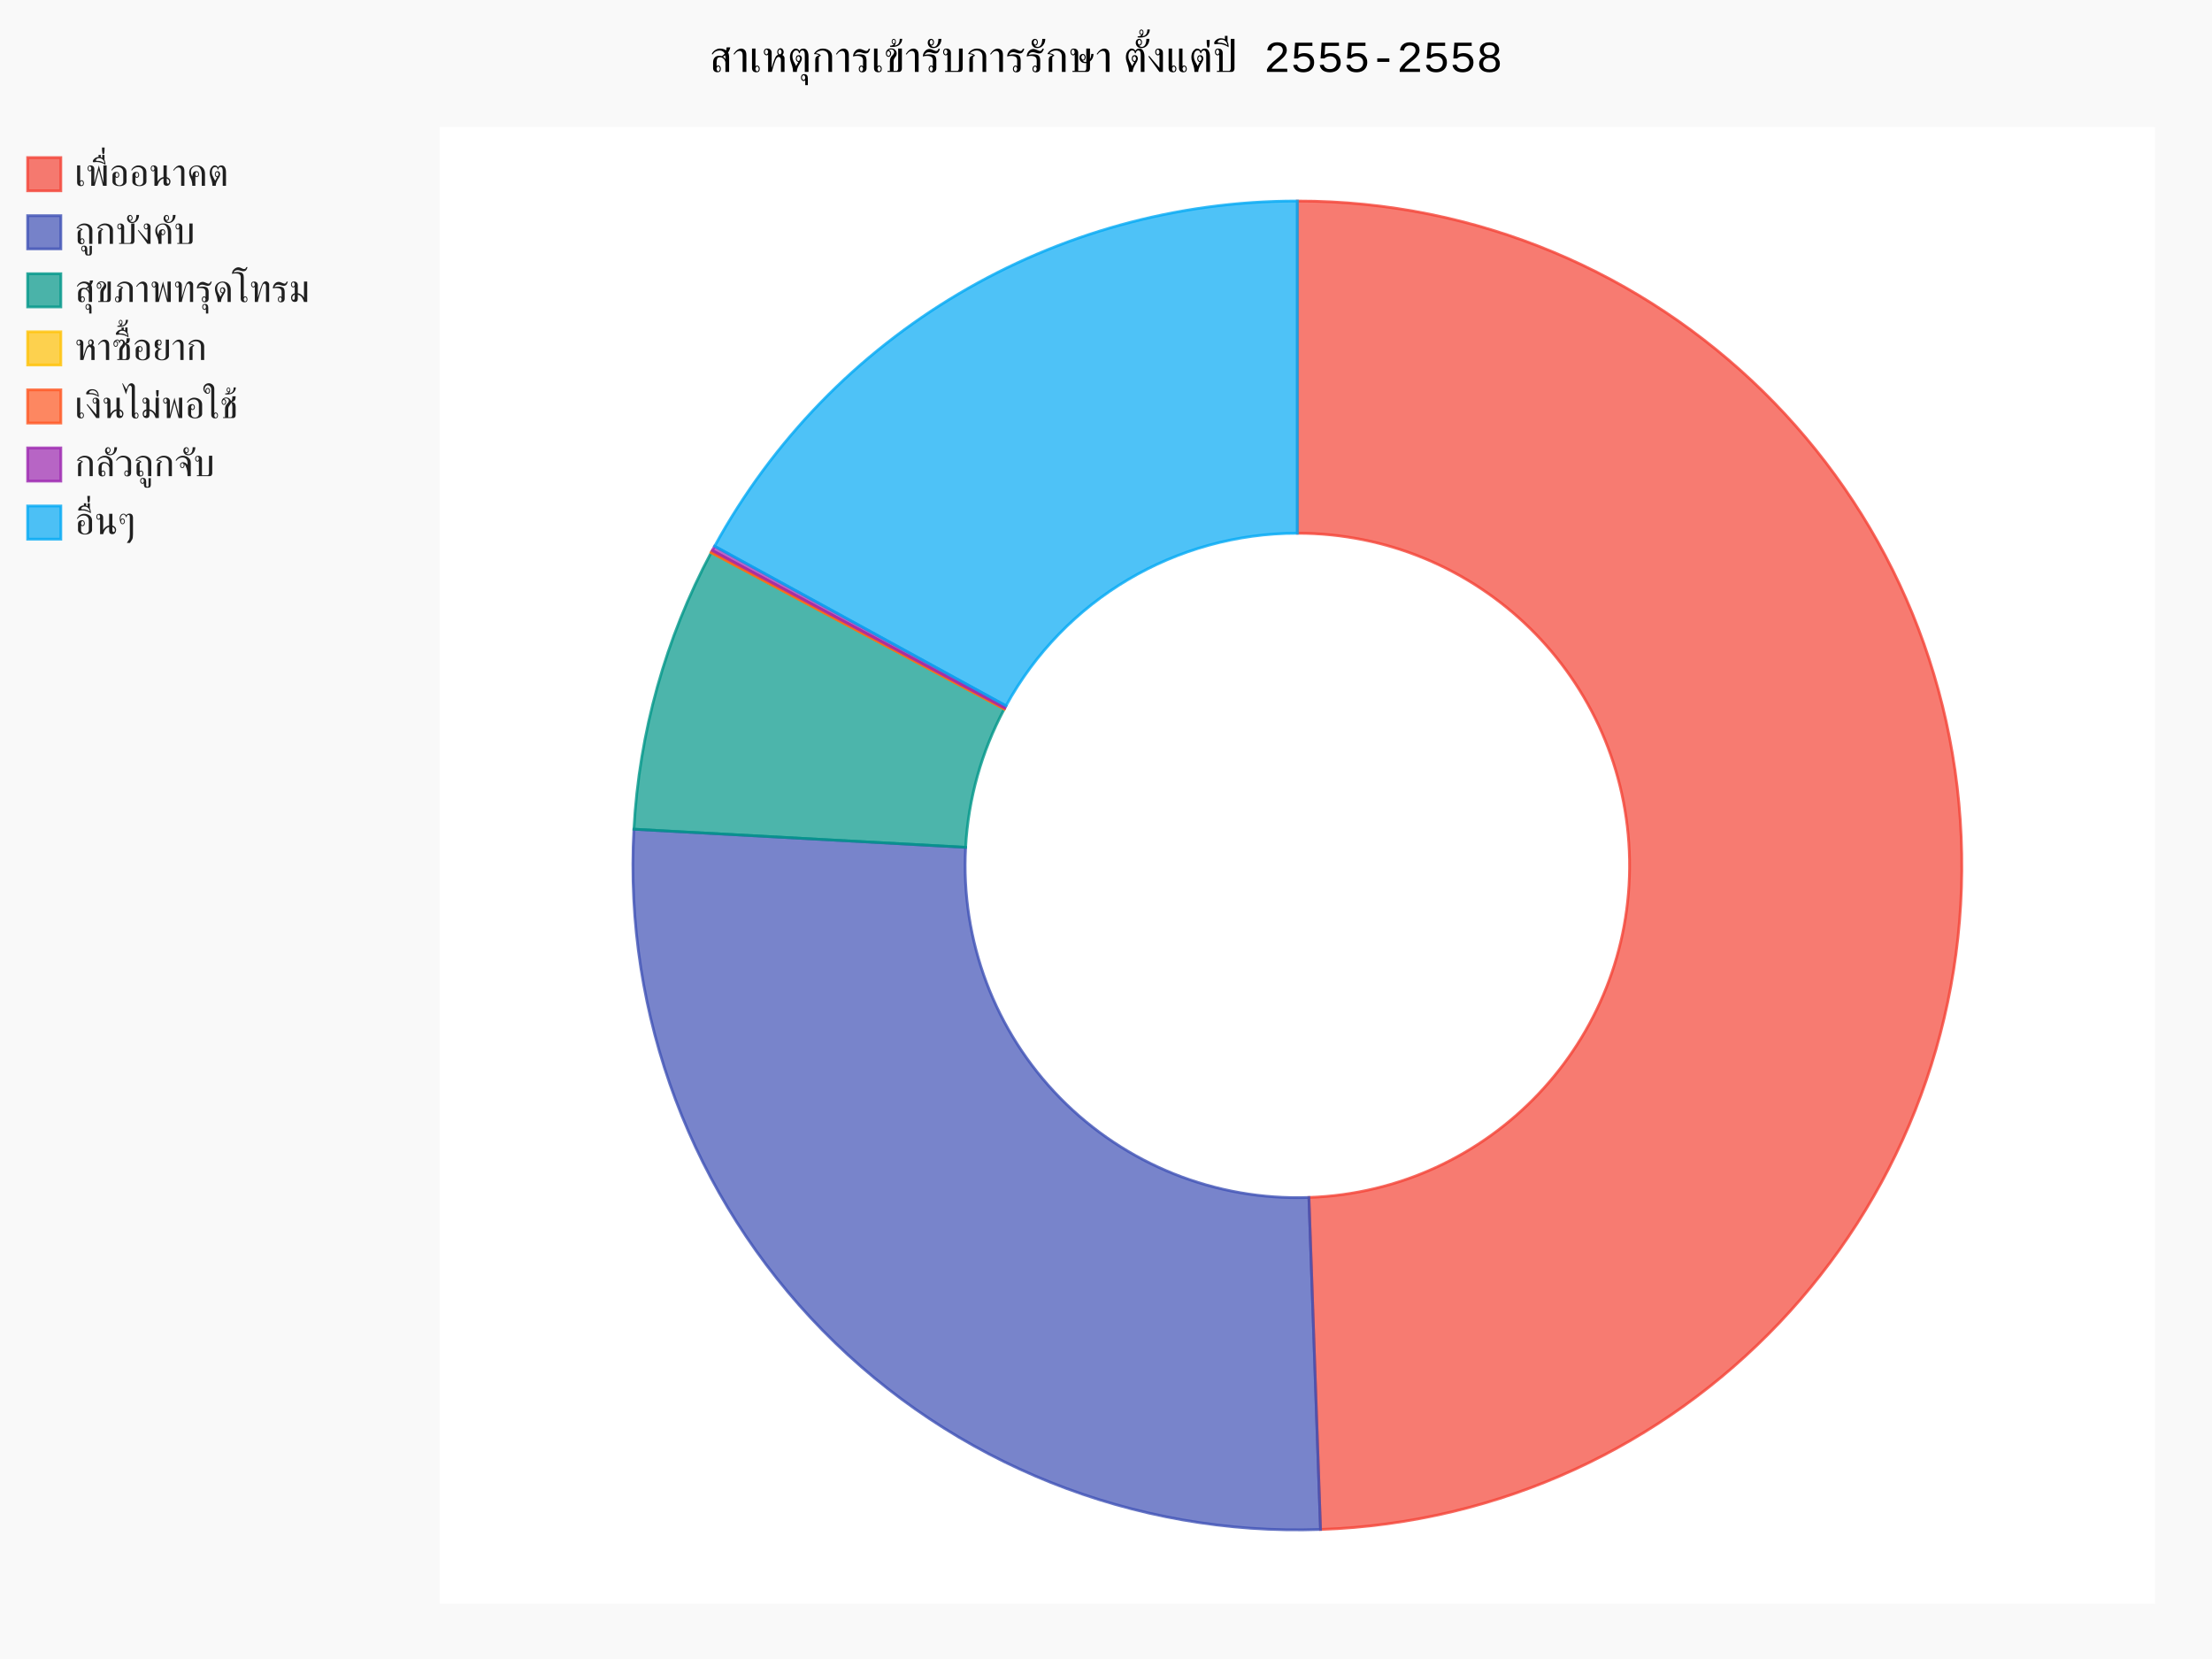
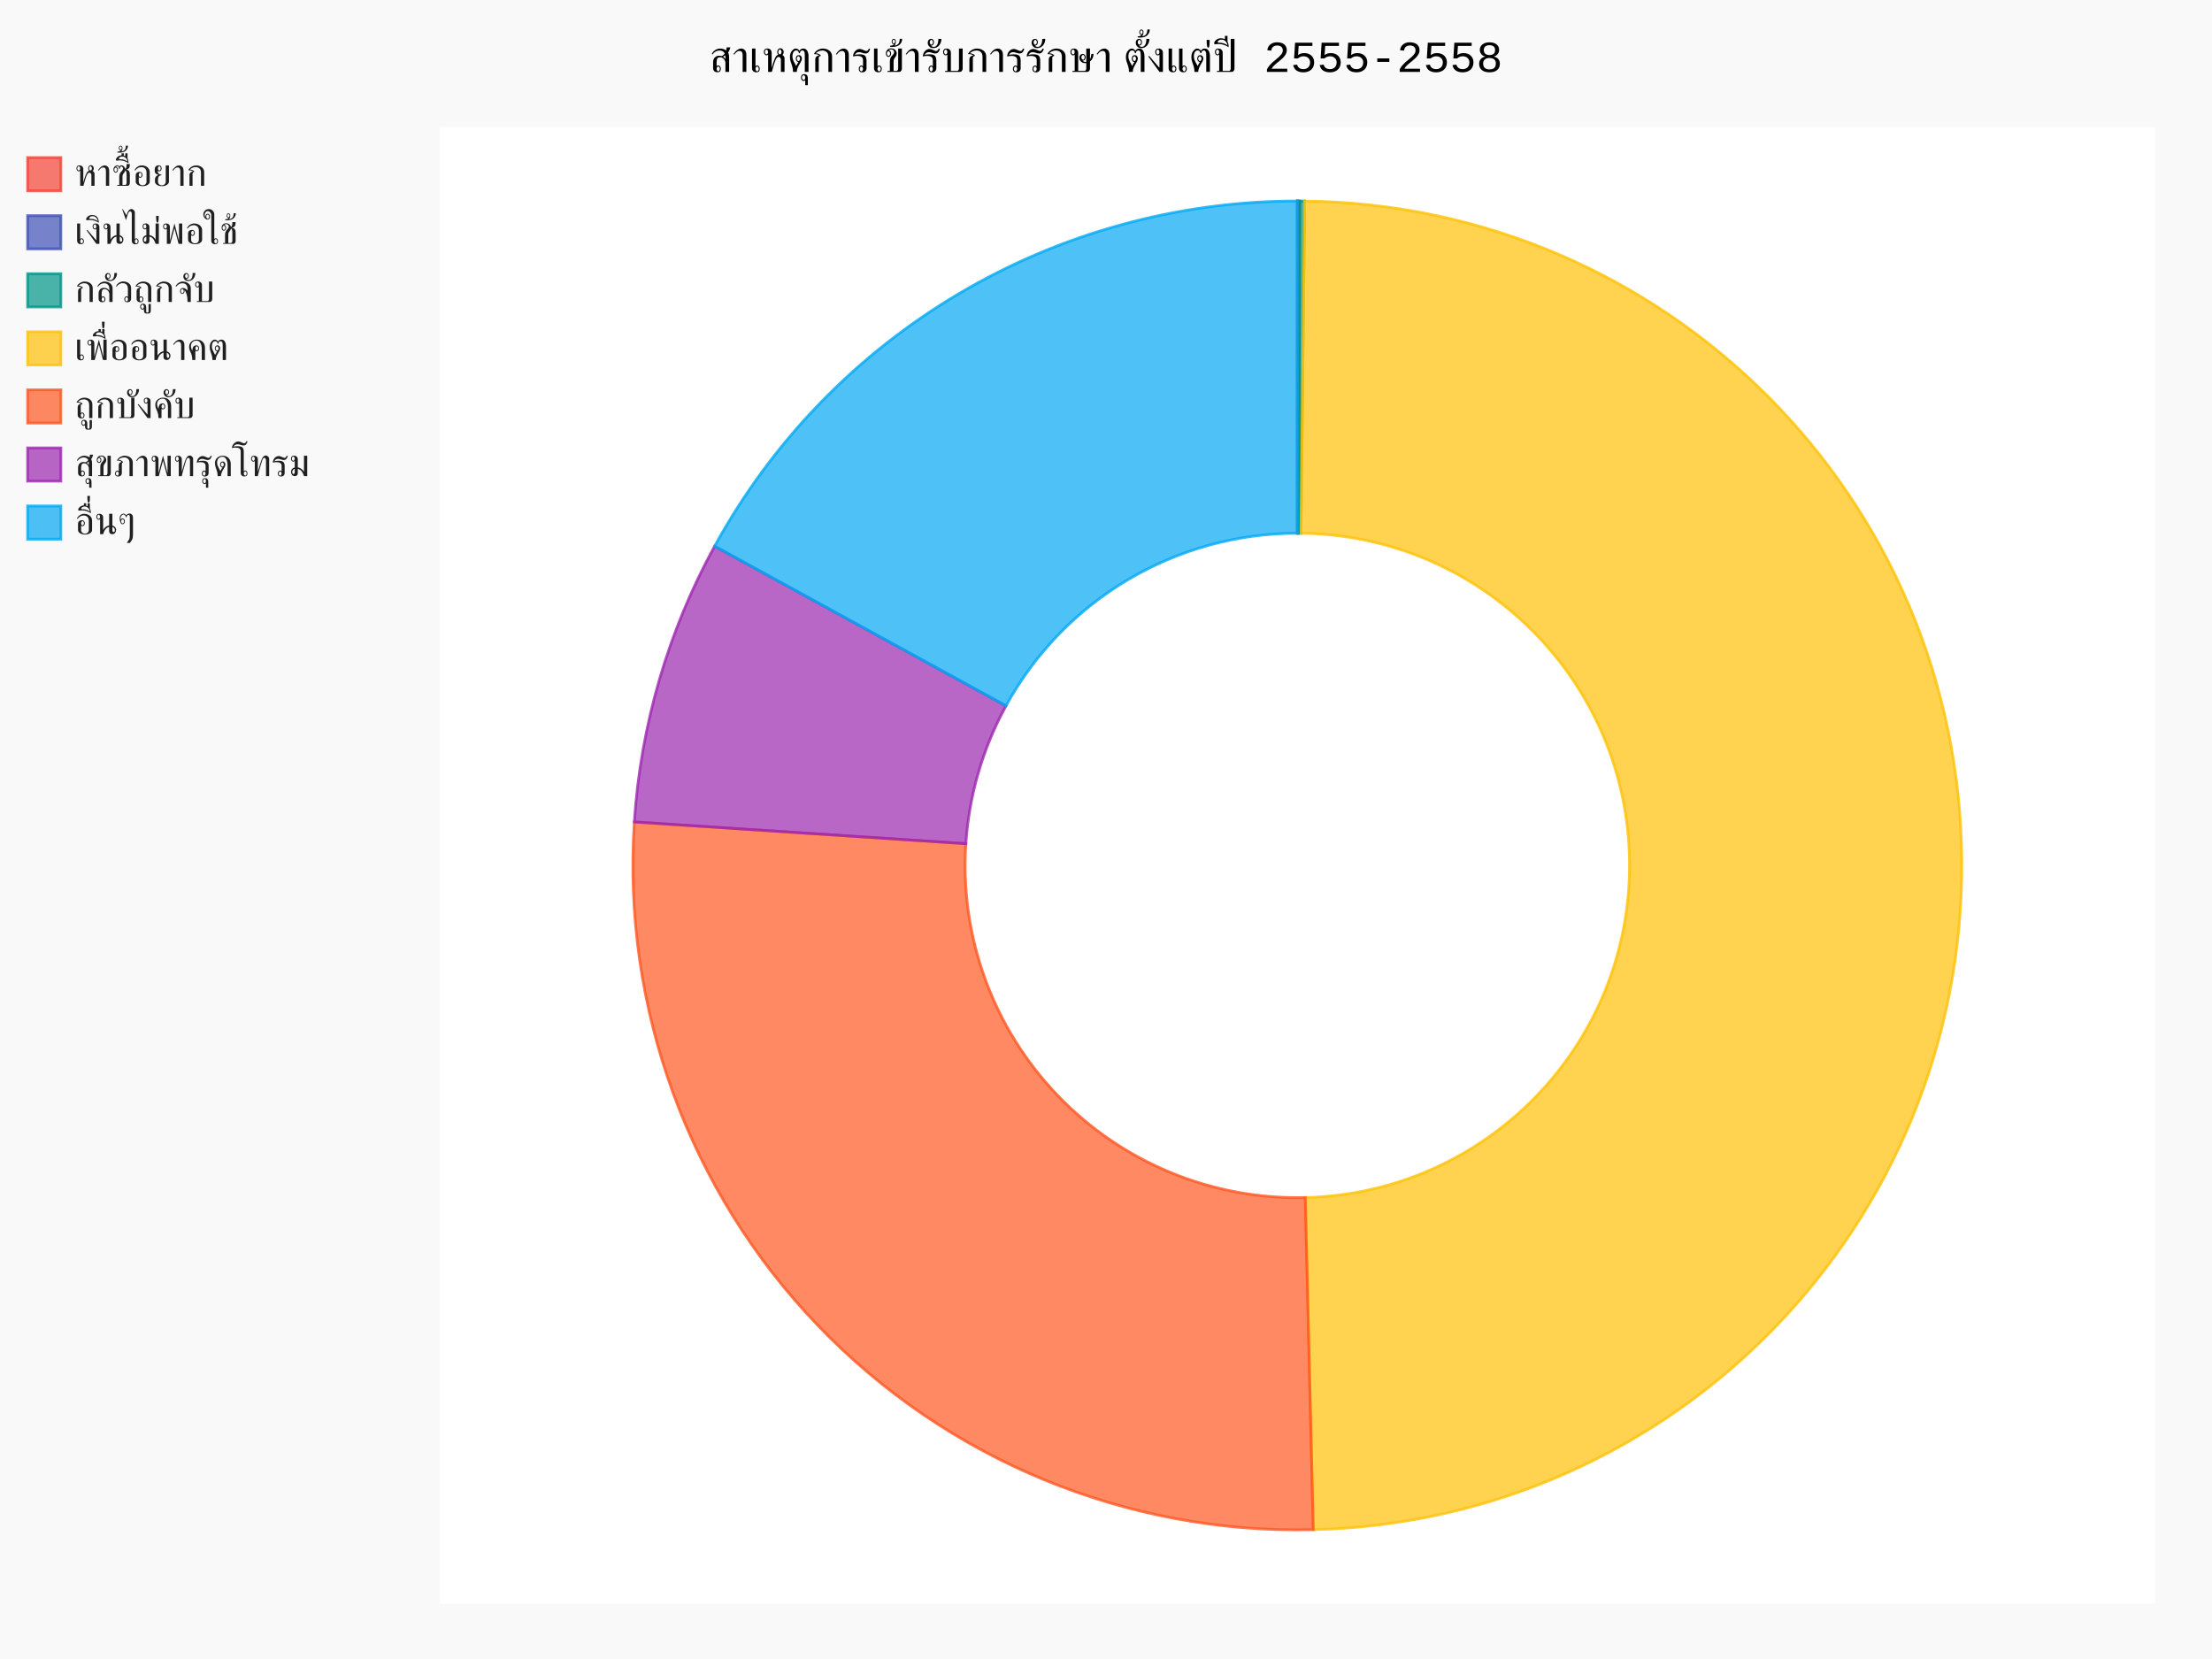
- <svg xmlns="http://www.w3.org/2000/svg" class="pygal-chart" id="chart-634a0fa8-06a4-46d4-96a6-9e0bdca5a350" viewBox="0 0 800 600">
+ <svg xmlns="http://www.w3.org/2000/svg" class="pygal-chart" id="chart-220d31ac-2ce5-42a6-a467-05f1cc57b188" viewBox="0 0 800 600">
  <defs>
-     <style type="text/css">#chart-634a0fa8-06a4-46d4-96a6-9e0bdca5a350{-webkit-user-select:none;-webkit-font-smoothing:antialiased;font-family:Consolas,"Liberation Mono",Menlo,Courier,monospace}#chart-634a0fa8-06a4-46d4-96a6-9e0bdca5a350 .title{font-family:Consolas,"Liberation Mono",Menlo,Courier,monospace;font-size:16px}#chart-634a0fa8-06a4-46d4-96a6-9e0bdca5a350 .legends .legend text{font-family:Consolas,"Liberation Mono",Menlo,Courier,monospace;font-size:14px}#chart-634a0fa8-06a4-46d4-96a6-9e0bdca5a350 .axis text{font-family:Consolas,"Liberation Mono",Menlo,Courier,monospace;font-size:10px}#chart-634a0fa8-06a4-46d4-96a6-9e0bdca5a350 .axis text.major{font-family:Consolas,"Liberation Mono",Menlo,Courier,monospace;font-size:10px}#chart-634a0fa8-06a4-46d4-96a6-9e0bdca5a350 .text-overlay text.value{font-family:Consolas,"Liberation Mono",Menlo,Courier,monospace;font-size:16px}#chart-634a0fa8-06a4-46d4-96a6-9e0bdca5a350 .text-overlay text.label{font-family:Consolas,"Liberation Mono",Menlo,Courier,monospace;font-size:10px}#chart-634a0fa8-06a4-46d4-96a6-9e0bdca5a350 .tooltip{font-family:Consolas,"Liberation Mono",Menlo,Courier,monospace;font-size:14px}#chart-634a0fa8-06a4-46d4-96a6-9e0bdca5a350 text.no_data{font-family:Consolas,"Liberation Mono",Menlo,Courier,monospace;font-size:64px}
- #chart-634a0fa8-06a4-46d4-96a6-9e0bdca5a350{background-color:rgba(249,249,249,1)}#chart-634a0fa8-06a4-46d4-96a6-9e0bdca5a350 path,#chart-634a0fa8-06a4-46d4-96a6-9e0bdca5a350 line,#chart-634a0fa8-06a4-46d4-96a6-9e0bdca5a350 rect,#chart-634a0fa8-06a4-46d4-96a6-9e0bdca5a350 circle{-webkit-transition:150ms;-moz-transition:150ms;transition:150ms}#chart-634a0fa8-06a4-46d4-96a6-9e0bdca5a350 .graph &gt; .background{fill:rgba(249,249,249,1)}#chart-634a0fa8-06a4-46d4-96a6-9e0bdca5a350 .plot &gt; .background{fill:rgba(255,255,255,1)}#chart-634a0fa8-06a4-46d4-96a6-9e0bdca5a350 .graph{fill:rgba(0,0,0,.87)}#chart-634a0fa8-06a4-46d4-96a6-9e0bdca5a350 text.no_data{fill:rgba(0,0,0,1)}#chart-634a0fa8-06a4-46d4-96a6-9e0bdca5a350 .title{fill:rgba(0,0,0,1)}#chart-634a0fa8-06a4-46d4-96a6-9e0bdca5a350 .legends .legend text{fill:rgba(0,0,0,.87)}#chart-634a0fa8-06a4-46d4-96a6-9e0bdca5a350 .legends .legend:hover text{fill:rgba(0,0,0,1)}#chart-634a0fa8-06a4-46d4-96a6-9e0bdca5a350 .axis .line{stroke:rgba(0,0,0,1)}#chart-634a0fa8-06a4-46d4-96a6-9e0bdca5a350 .axis .guide.line{stroke:rgba(0,0,0,.54)}#chart-634a0fa8-06a4-46d4-96a6-9e0bdca5a350 .axis .major.line{stroke:rgba(0,0,0,.87)}#chart-634a0fa8-06a4-46d4-96a6-9e0bdca5a350 .axis text.major{fill:rgba(0,0,0,1)}#chart-634a0fa8-06a4-46d4-96a6-9e0bdca5a350 .axis.y .guides:hover .guide.line,#chart-634a0fa8-06a4-46d4-96a6-9e0bdca5a350 .line-graph .axis.x .guides:hover .guide.line,#chart-634a0fa8-06a4-46d4-96a6-9e0bdca5a350 .stackedline-graph .axis.x .guides:hover .guide.line,#chart-634a0fa8-06a4-46d4-96a6-9e0bdca5a350 .xy-graph .axis.x .guides:hover .guide.line{stroke:rgba(0,0,0,1)}#chart-634a0fa8-06a4-46d4-96a6-9e0bdca5a350 .axis .guides:hover text{fill:rgba(0,0,0,1)}#chart-634a0fa8-06a4-46d4-96a6-9e0bdca5a350 .reactive{fill-opacity:.7;stroke-opacity:.8}#chart-634a0fa8-06a4-46d4-96a6-9e0bdca5a350 .ci{stroke:rgba(0,0,0,.87)}#chart-634a0fa8-06a4-46d4-96a6-9e0bdca5a350 .reactive.active,#chart-634a0fa8-06a4-46d4-96a6-9e0bdca5a350 .active .reactive{fill-opacity:.8;stroke-opacity:.9;stroke-width:4}#chart-634a0fa8-06a4-46d4-96a6-9e0bdca5a350 .ci .reactive.active{stroke-width:1.5}#chart-634a0fa8-06a4-46d4-96a6-9e0bdca5a350 .series text{fill:rgba(0,0,0,1)}#chart-634a0fa8-06a4-46d4-96a6-9e0bdca5a350 .tooltip rect{fill:rgba(255,255,255,1);stroke:rgba(0,0,0,1);-webkit-transition:opacity 150ms;-moz-transition:opacity 150ms;transition:opacity 150ms}#chart-634a0fa8-06a4-46d4-96a6-9e0bdca5a350 .tooltip .label{fill:rgba(0,0,0,.87)}#chart-634a0fa8-06a4-46d4-96a6-9e0bdca5a350 .tooltip .label{fill:rgba(0,0,0,.87)}#chart-634a0fa8-06a4-46d4-96a6-9e0bdca5a350 .tooltip .legend{font-size:.8em;fill:rgba(0,0,0,.54)}#chart-634a0fa8-06a4-46d4-96a6-9e0bdca5a350 .tooltip .x_label{font-size:.6em;fill:rgba(0,0,0,1)}#chart-634a0fa8-06a4-46d4-96a6-9e0bdca5a350 .tooltip .xlink{font-size:.5em;text-decoration:underline}#chart-634a0fa8-06a4-46d4-96a6-9e0bdca5a350 .tooltip .value{font-size:1.5em}#chart-634a0fa8-06a4-46d4-96a6-9e0bdca5a350 .bound{font-size:.5em}#chart-634a0fa8-06a4-46d4-96a6-9e0bdca5a350 .max-value{font-size:.75em;fill:rgba(0,0,0,.54)}#chart-634a0fa8-06a4-46d4-96a6-9e0bdca5a350 .map-element{fill:rgba(255,255,255,1);stroke:rgba(0,0,0,.54) !important}#chart-634a0fa8-06a4-46d4-96a6-9e0bdca5a350 .map-element .reactive{fill-opacity:inherit;stroke-opacity:inherit}#chart-634a0fa8-06a4-46d4-96a6-9e0bdca5a350 .color-0,#chart-634a0fa8-06a4-46d4-96a6-9e0bdca5a350 .color-0 a:visited{stroke:#F44336;fill:#F44336}#chart-634a0fa8-06a4-46d4-96a6-9e0bdca5a350 .color-1,#chart-634a0fa8-06a4-46d4-96a6-9e0bdca5a350 .color-1 a:visited{stroke:#3F51B5;fill:#3F51B5}#chart-634a0fa8-06a4-46d4-96a6-9e0bdca5a350 .color-2,#chart-634a0fa8-06a4-46d4-96a6-9e0bdca5a350 .color-2 a:visited{stroke:#009688;fill:#009688}#chart-634a0fa8-06a4-46d4-96a6-9e0bdca5a350 .color-3,#chart-634a0fa8-06a4-46d4-96a6-9e0bdca5a350 .color-3 a:visited{stroke:#FFC107;fill:#FFC107}#chart-634a0fa8-06a4-46d4-96a6-9e0bdca5a350 .color-4,#chart-634a0fa8-06a4-46d4-96a6-9e0bdca5a350 .color-4 a:visited{stroke:#FF5722;fill:#FF5722}#chart-634a0fa8-06a4-46d4-96a6-9e0bdca5a350 .color-5,#chart-634a0fa8-06a4-46d4-96a6-9e0bdca5a350 .color-5 a:visited{stroke:#9C27B0;fill:#9C27B0}#chart-634a0fa8-06a4-46d4-96a6-9e0bdca5a350 .color-6,#chart-634a0fa8-06a4-46d4-96a6-9e0bdca5a350 .color-6 a:visited{stroke:#03A9F4;fill:#03A9F4}#chart-634a0fa8-06a4-46d4-96a6-9e0bdca5a350 .text-overlay .color-0 text{fill:black}#chart-634a0fa8-06a4-46d4-96a6-9e0bdca5a350 .text-overlay .color-1 text{fill:black}#chart-634a0fa8-06a4-46d4-96a6-9e0bdca5a350 .text-overlay .color-2 text{fill:black}#chart-634a0fa8-06a4-46d4-96a6-9e0bdca5a350 .text-overlay .color-3 text{fill:black}#chart-634a0fa8-06a4-46d4-96a6-9e0bdca5a350 .text-overlay .color-4 text{fill:black}#chart-634a0fa8-06a4-46d4-96a6-9e0bdca5a350 .text-overlay .color-5 text{fill:black}#chart-634a0fa8-06a4-46d4-96a6-9e0bdca5a350 .text-overlay .color-6 text{fill:black}
- #chart-634a0fa8-06a4-46d4-96a6-9e0bdca5a350 text.no_data{text-anchor:middle}#chart-634a0fa8-06a4-46d4-96a6-9e0bdca5a350 .guide.line{fill:none}#chart-634a0fa8-06a4-46d4-96a6-9e0bdca5a350 .centered{text-anchor:middle}#chart-634a0fa8-06a4-46d4-96a6-9e0bdca5a350 .title{text-anchor:middle}#chart-634a0fa8-06a4-46d4-96a6-9e0bdca5a350 .legends .legend text{fill-opacity:1}#chart-634a0fa8-06a4-46d4-96a6-9e0bdca5a350 .axis.x text{text-anchor:middle}#chart-634a0fa8-06a4-46d4-96a6-9e0bdca5a350 .axis.x:not(.web) text[transform]{text-anchor:start}#chart-634a0fa8-06a4-46d4-96a6-9e0bdca5a350 .axis.x:not(.web) text[transform].backwards{text-anchor:end}#chart-634a0fa8-06a4-46d4-96a6-9e0bdca5a350 .axis.y text{text-anchor:end}#chart-634a0fa8-06a4-46d4-96a6-9e0bdca5a350 .axis.y text[transform].backwards{text-anchor:start}#chart-634a0fa8-06a4-46d4-96a6-9e0bdca5a350 .axis.y2 text{text-anchor:start}#chart-634a0fa8-06a4-46d4-96a6-9e0bdca5a350 .axis.y2 text[transform].backwards{text-anchor:end}#chart-634a0fa8-06a4-46d4-96a6-9e0bdca5a350 .axis .guide.line{stroke-dasharray:4,4}#chart-634a0fa8-06a4-46d4-96a6-9e0bdca5a350 .axis .major.guide.line{stroke-dasharray:6,6}#chart-634a0fa8-06a4-46d4-96a6-9e0bdca5a350 .horizontal .axis.y .guide.line,#chart-634a0fa8-06a4-46d4-96a6-9e0bdca5a350 .horizontal .axis.y2 .guide.line,#chart-634a0fa8-06a4-46d4-96a6-9e0bdca5a350 .vertical .axis.x .guide.line{opacity:0}#chart-634a0fa8-06a4-46d4-96a6-9e0bdca5a350 .horizontal .axis.always_show .guide.line,#chart-634a0fa8-06a4-46d4-96a6-9e0bdca5a350 .vertical .axis.always_show .guide.line{opacity:1 !important}#chart-634a0fa8-06a4-46d4-96a6-9e0bdca5a350 .axis.y .guides:hover .guide.line,#chart-634a0fa8-06a4-46d4-96a6-9e0bdca5a350 .axis.y2 .guides:hover .guide.line,#chart-634a0fa8-06a4-46d4-96a6-9e0bdca5a350 .axis.x .guides:hover .guide.line{opacity:1}#chart-634a0fa8-06a4-46d4-96a6-9e0bdca5a350 .axis .guides:hover text{opacity:1}#chart-634a0fa8-06a4-46d4-96a6-9e0bdca5a350 .nofill{fill:none}#chart-634a0fa8-06a4-46d4-96a6-9e0bdca5a350 .subtle-fill{fill-opacity:.2}#chart-634a0fa8-06a4-46d4-96a6-9e0bdca5a350 .dot{stroke-width:1px;fill-opacity:1}#chart-634a0fa8-06a4-46d4-96a6-9e0bdca5a350 .dot.active{stroke-width:5px}#chart-634a0fa8-06a4-46d4-96a6-9e0bdca5a350 .dot.negative{fill:transparent}#chart-634a0fa8-06a4-46d4-96a6-9e0bdca5a350 text,#chart-634a0fa8-06a4-46d4-96a6-9e0bdca5a350 tspan{stroke:none !important}#chart-634a0fa8-06a4-46d4-96a6-9e0bdca5a350 .series text.active{opacity:1}#chart-634a0fa8-06a4-46d4-96a6-9e0bdca5a350 .tooltip rect{fill-opacity:.95;stroke-width:.5}#chart-634a0fa8-06a4-46d4-96a6-9e0bdca5a350 .tooltip text{fill-opacity:1}#chart-634a0fa8-06a4-46d4-96a6-9e0bdca5a350 .showable{visibility:hidden}#chart-634a0fa8-06a4-46d4-96a6-9e0bdca5a350 .showable.shown{visibility:visible}#chart-634a0fa8-06a4-46d4-96a6-9e0bdca5a350 .gauge-background{fill:rgba(229,229,229,1);stroke:none}#chart-634a0fa8-06a4-46d4-96a6-9e0bdca5a350 .bg-lines{stroke:rgba(249,249,249,1);stroke-width:2px}</style>
+     <style type="text/css">#chart-220d31ac-2ce5-42a6-a467-05f1cc57b188{-webkit-user-select:none;-webkit-font-smoothing:antialiased;font-family:Consolas,"Liberation Mono",Menlo,Courier,monospace}#chart-220d31ac-2ce5-42a6-a467-05f1cc57b188 .title{font-family:Consolas,"Liberation Mono",Menlo,Courier,monospace;font-size:16px}#chart-220d31ac-2ce5-42a6-a467-05f1cc57b188 .legends .legend text{font-family:Consolas,"Liberation Mono",Menlo,Courier,monospace;font-size:14px}#chart-220d31ac-2ce5-42a6-a467-05f1cc57b188 .axis text{font-family:Consolas,"Liberation Mono",Menlo,Courier,monospace;font-size:10px}#chart-220d31ac-2ce5-42a6-a467-05f1cc57b188 .axis text.major{font-family:Consolas,"Liberation Mono",Menlo,Courier,monospace;font-size:10px}#chart-220d31ac-2ce5-42a6-a467-05f1cc57b188 .text-overlay text.value{font-family:Consolas,"Liberation Mono",Menlo,Courier,monospace;font-size:16px}#chart-220d31ac-2ce5-42a6-a467-05f1cc57b188 .text-overlay text.label{font-family:Consolas,"Liberation Mono",Menlo,Courier,monospace;font-size:10px}#chart-220d31ac-2ce5-42a6-a467-05f1cc57b188 .tooltip{font-family:Consolas,"Liberation Mono",Menlo,Courier,monospace;font-size:14px}#chart-220d31ac-2ce5-42a6-a467-05f1cc57b188 text.no_data{font-family:Consolas,"Liberation Mono",Menlo,Courier,monospace;font-size:64px}
+ #chart-220d31ac-2ce5-42a6-a467-05f1cc57b188{background-color:rgba(249,249,249,1)}#chart-220d31ac-2ce5-42a6-a467-05f1cc57b188 path,#chart-220d31ac-2ce5-42a6-a467-05f1cc57b188 line,#chart-220d31ac-2ce5-42a6-a467-05f1cc57b188 rect,#chart-220d31ac-2ce5-42a6-a467-05f1cc57b188 circle{-webkit-transition:150ms;-moz-transition:150ms;transition:150ms}#chart-220d31ac-2ce5-42a6-a467-05f1cc57b188 .graph &gt; .background{fill:rgba(249,249,249,1)}#chart-220d31ac-2ce5-42a6-a467-05f1cc57b188 .plot &gt; .background{fill:rgba(255,255,255,1)}#chart-220d31ac-2ce5-42a6-a467-05f1cc57b188 .graph{fill:rgba(0,0,0,.87)}#chart-220d31ac-2ce5-42a6-a467-05f1cc57b188 text.no_data{fill:rgba(0,0,0,1)}#chart-220d31ac-2ce5-42a6-a467-05f1cc57b188 .title{fill:rgba(0,0,0,1)}#chart-220d31ac-2ce5-42a6-a467-05f1cc57b188 .legends .legend text{fill:rgba(0,0,0,.87)}#chart-220d31ac-2ce5-42a6-a467-05f1cc57b188 .legends .legend:hover text{fill:rgba(0,0,0,1)}#chart-220d31ac-2ce5-42a6-a467-05f1cc57b188 .axis .line{stroke:rgba(0,0,0,1)}#chart-220d31ac-2ce5-42a6-a467-05f1cc57b188 .axis .guide.line{stroke:rgba(0,0,0,.54)}#chart-220d31ac-2ce5-42a6-a467-05f1cc57b188 .axis .major.line{stroke:rgba(0,0,0,.87)}#chart-220d31ac-2ce5-42a6-a467-05f1cc57b188 .axis text.major{fill:rgba(0,0,0,1)}#chart-220d31ac-2ce5-42a6-a467-05f1cc57b188 .axis.y .guides:hover .guide.line,#chart-220d31ac-2ce5-42a6-a467-05f1cc57b188 .line-graph .axis.x .guides:hover .guide.line,#chart-220d31ac-2ce5-42a6-a467-05f1cc57b188 .stackedline-graph .axis.x .guides:hover .guide.line,#chart-220d31ac-2ce5-42a6-a467-05f1cc57b188 .xy-graph .axis.x .guides:hover .guide.line{stroke:rgba(0,0,0,1)}#chart-220d31ac-2ce5-42a6-a467-05f1cc57b188 .axis .guides:hover text{fill:rgba(0,0,0,1)}#chart-220d31ac-2ce5-42a6-a467-05f1cc57b188 .reactive{fill-opacity:.7;stroke-opacity:.8}#chart-220d31ac-2ce5-42a6-a467-05f1cc57b188 .ci{stroke:rgba(0,0,0,.87)}#chart-220d31ac-2ce5-42a6-a467-05f1cc57b188 .reactive.active,#chart-220d31ac-2ce5-42a6-a467-05f1cc57b188 .active .reactive{fill-opacity:.8;stroke-opacity:.9;stroke-width:4}#chart-220d31ac-2ce5-42a6-a467-05f1cc57b188 .ci .reactive.active{stroke-width:1.5}#chart-220d31ac-2ce5-42a6-a467-05f1cc57b188 .series text{fill:rgba(0,0,0,1)}#chart-220d31ac-2ce5-42a6-a467-05f1cc57b188 .tooltip rect{fill:rgba(255,255,255,1);stroke:rgba(0,0,0,1);-webkit-transition:opacity 150ms;-moz-transition:opacity 150ms;transition:opacity 150ms}#chart-220d31ac-2ce5-42a6-a467-05f1cc57b188 .tooltip .label{fill:rgba(0,0,0,.87)}#chart-220d31ac-2ce5-42a6-a467-05f1cc57b188 .tooltip .label{fill:rgba(0,0,0,.87)}#chart-220d31ac-2ce5-42a6-a467-05f1cc57b188 .tooltip .legend{font-size:.8em;fill:rgba(0,0,0,.54)}#chart-220d31ac-2ce5-42a6-a467-05f1cc57b188 .tooltip .x_label{font-size:.6em;fill:rgba(0,0,0,1)}#chart-220d31ac-2ce5-42a6-a467-05f1cc57b188 .tooltip .xlink{font-size:.5em;text-decoration:underline}#chart-220d31ac-2ce5-42a6-a467-05f1cc57b188 .tooltip .value{font-size:1.5em}#chart-220d31ac-2ce5-42a6-a467-05f1cc57b188 .bound{font-size:.5em}#chart-220d31ac-2ce5-42a6-a467-05f1cc57b188 .max-value{font-size:.75em;fill:rgba(0,0,0,.54)}#chart-220d31ac-2ce5-42a6-a467-05f1cc57b188 .map-element{fill:rgba(255,255,255,1);stroke:rgba(0,0,0,.54) !important}#chart-220d31ac-2ce5-42a6-a467-05f1cc57b188 .map-element .reactive{fill-opacity:inherit;stroke-opacity:inherit}#chart-220d31ac-2ce5-42a6-a467-05f1cc57b188 .color-0,#chart-220d31ac-2ce5-42a6-a467-05f1cc57b188 .color-0 a:visited{stroke:#F44336;fill:#F44336}#chart-220d31ac-2ce5-42a6-a467-05f1cc57b188 .color-1,#chart-220d31ac-2ce5-42a6-a467-05f1cc57b188 .color-1 a:visited{stroke:#3F51B5;fill:#3F51B5}#chart-220d31ac-2ce5-42a6-a467-05f1cc57b188 .color-2,#chart-220d31ac-2ce5-42a6-a467-05f1cc57b188 .color-2 a:visited{stroke:#009688;fill:#009688}#chart-220d31ac-2ce5-42a6-a467-05f1cc57b188 .color-3,#chart-220d31ac-2ce5-42a6-a467-05f1cc57b188 .color-3 a:visited{stroke:#FFC107;fill:#FFC107}#chart-220d31ac-2ce5-42a6-a467-05f1cc57b188 .color-4,#chart-220d31ac-2ce5-42a6-a467-05f1cc57b188 .color-4 a:visited{stroke:#FF5722;fill:#FF5722}#chart-220d31ac-2ce5-42a6-a467-05f1cc57b188 .color-5,#chart-220d31ac-2ce5-42a6-a467-05f1cc57b188 .color-5 a:visited{stroke:#9C27B0;fill:#9C27B0}#chart-220d31ac-2ce5-42a6-a467-05f1cc57b188 .color-6,#chart-220d31ac-2ce5-42a6-a467-05f1cc57b188 .color-6 a:visited{stroke:#03A9F4;fill:#03A9F4}#chart-220d31ac-2ce5-42a6-a467-05f1cc57b188 .text-overlay .color-0 text{fill:black}#chart-220d31ac-2ce5-42a6-a467-05f1cc57b188 .text-overlay .color-1 text{fill:black}#chart-220d31ac-2ce5-42a6-a467-05f1cc57b188 .text-overlay .color-2 text{fill:black}#chart-220d31ac-2ce5-42a6-a467-05f1cc57b188 .text-overlay .color-3 text{fill:black}#chart-220d31ac-2ce5-42a6-a467-05f1cc57b188 .text-overlay .color-4 text{fill:black}#chart-220d31ac-2ce5-42a6-a467-05f1cc57b188 .text-overlay .color-5 text{fill:black}#chart-220d31ac-2ce5-42a6-a467-05f1cc57b188 .text-overlay .color-6 text{fill:black}
+ #chart-220d31ac-2ce5-42a6-a467-05f1cc57b188 text.no_data{text-anchor:middle}#chart-220d31ac-2ce5-42a6-a467-05f1cc57b188 .guide.line{fill:none}#chart-220d31ac-2ce5-42a6-a467-05f1cc57b188 .centered{text-anchor:middle}#chart-220d31ac-2ce5-42a6-a467-05f1cc57b188 .title{text-anchor:middle}#chart-220d31ac-2ce5-42a6-a467-05f1cc57b188 .legends .legend text{fill-opacity:1}#chart-220d31ac-2ce5-42a6-a467-05f1cc57b188 .axis.x text{text-anchor:middle}#chart-220d31ac-2ce5-42a6-a467-05f1cc57b188 .axis.x:not(.web) text[transform]{text-anchor:start}#chart-220d31ac-2ce5-42a6-a467-05f1cc57b188 .axis.x:not(.web) text[transform].backwards{text-anchor:end}#chart-220d31ac-2ce5-42a6-a467-05f1cc57b188 .axis.y text{text-anchor:end}#chart-220d31ac-2ce5-42a6-a467-05f1cc57b188 .axis.y text[transform].backwards{text-anchor:start}#chart-220d31ac-2ce5-42a6-a467-05f1cc57b188 .axis.y2 text{text-anchor:start}#chart-220d31ac-2ce5-42a6-a467-05f1cc57b188 .axis.y2 text[transform].backwards{text-anchor:end}#chart-220d31ac-2ce5-42a6-a467-05f1cc57b188 .axis .guide.line{stroke-dasharray:4,4}#chart-220d31ac-2ce5-42a6-a467-05f1cc57b188 .axis .major.guide.line{stroke-dasharray:6,6}#chart-220d31ac-2ce5-42a6-a467-05f1cc57b188 .horizontal .axis.y .guide.line,#chart-220d31ac-2ce5-42a6-a467-05f1cc57b188 .horizontal .axis.y2 .guide.line,#chart-220d31ac-2ce5-42a6-a467-05f1cc57b188 .vertical .axis.x .guide.line{opacity:0}#chart-220d31ac-2ce5-42a6-a467-05f1cc57b188 .horizontal .axis.always_show .guide.line,#chart-220d31ac-2ce5-42a6-a467-05f1cc57b188 .vertical .axis.always_show .guide.line{opacity:1 !important}#chart-220d31ac-2ce5-42a6-a467-05f1cc57b188 .axis.y .guides:hover .guide.line,#chart-220d31ac-2ce5-42a6-a467-05f1cc57b188 .axis.y2 .guides:hover .guide.line,#chart-220d31ac-2ce5-42a6-a467-05f1cc57b188 .axis.x .guides:hover .guide.line{opacity:1}#chart-220d31ac-2ce5-42a6-a467-05f1cc57b188 .axis .guides:hover text{opacity:1}#chart-220d31ac-2ce5-42a6-a467-05f1cc57b188 .nofill{fill:none}#chart-220d31ac-2ce5-42a6-a467-05f1cc57b188 .subtle-fill{fill-opacity:.2}#chart-220d31ac-2ce5-42a6-a467-05f1cc57b188 .dot{stroke-width:1px;fill-opacity:1}#chart-220d31ac-2ce5-42a6-a467-05f1cc57b188 .dot.active{stroke-width:5px}#chart-220d31ac-2ce5-42a6-a467-05f1cc57b188 .dot.negative{fill:transparent}#chart-220d31ac-2ce5-42a6-a467-05f1cc57b188 text,#chart-220d31ac-2ce5-42a6-a467-05f1cc57b188 tspan{stroke:none !important}#chart-220d31ac-2ce5-42a6-a467-05f1cc57b188 .series text.active{opacity:1}#chart-220d31ac-2ce5-42a6-a467-05f1cc57b188 .tooltip rect{fill-opacity:.95;stroke-width:.5}#chart-220d31ac-2ce5-42a6-a467-05f1cc57b188 .tooltip text{fill-opacity:1}#chart-220d31ac-2ce5-42a6-a467-05f1cc57b188 .showable{visibility:hidden}#chart-220d31ac-2ce5-42a6-a467-05f1cc57b188 .showable.shown{visibility:visible}#chart-220d31ac-2ce5-42a6-a467-05f1cc57b188 .gauge-background{fill:rgba(229,229,229,1);stroke:none}#chart-220d31ac-2ce5-42a6-a467-05f1cc57b188 .bg-lines{stroke:rgba(249,249,249,1);stroke-width:2px}</style>
  </defs>
  <g class="graph pie-graph vertical">
    <rect class="background" height="600" width="800" x="0" y="0" />
    <g class="plot" transform="translate(159, 46)">
      <rect class="background" height="534" width="620.4" x="0" y="0" />
      <g class="series serie-0 color-0">
        <g class="slices">
          <g class="slice">
-             <path class="slice reactive tooltip-trigger" d="M310.2 26.7 A240.3 240.3 0 0 1 318.589 507.154 L314.394 387.077 A120.15 120.15 0 0 0 310.2 146.85 z" />
+             <path class="slice reactive tooltip-trigger" d="M310.2 26.7 A240.3 240.3 0 0 1 310.25 26.7 L310.225 146.85 A120.15 120.15 0 0 0 310.2 146.85 z" />
          </g>
        </g>
      </g>
      <g class="series serie-1 color-1">
        <g class="slices">
          <g class="slice">
-             <path class="slice reactive tooltip-trigger" d="M318.589 507.154 A240.3 240.3 0 0 1 70.257 253.9 L190.229 260.45 A120.15 120.15 0 0 0 314.394 387.077 z" />
+             <path class="slice reactive tooltip-trigger" d="M310.25 26.7 A240.3 240.3 0 0 1 311.044 26.701 L310.622 146.851 A120.15 120.15 0 0 0 310.225 146.85 z" />
          </g>
        </g>
      </g>
      <g class="series serie-2 color-2">
        <g class="slices">
          <g class="slice">
-             <path class="slice reactive tooltip-trigger" d="M70.257 253.9 A240.3 240.3 0 0 1 98.206 153.852 L204.203 210.426 A120.15 120.15 0 0 0 190.229 260.45 z" />
+             <path class="slice reactive tooltip-trigger" d="M311.044 26.701 A240.3 240.3 0 0 1 312.831 26.714 L311.516 146.857 A120.15 120.15 0 0 0 310.622 146.851 z" />
          </g>
        </g>
      </g>
      <g class="series serie-3 color-3">
        <g class="slices">
          <g class="slice">
-             <path class="slice reactive tooltip-trigger" d="M98.206 153.852 A240.3 240.3 0 0 1 98.229 153.808 L204.214 210.404 A120.15 120.15 0 0 0 204.203 210.426 z" />
+             <path class="slice reactive tooltip-trigger" d="M312.831 26.714 A240.3 240.3 0 0 1 315.958 507.231 L313.079 387.115 A120.15 120.15 0 0 0 311.516 146.857 z" />
          </g>
        </g>
      </g>
      <g class="series serie-4 color-4">
        <g class="slices">
          <g class="slice">
-             <path class="slice reactive tooltip-trigger" d="M98.229 153.808 A240.3 240.3 0 0 1 98.604 153.108 L204.402 210.054 A120.15 120.15 0 0 0 204.214 210.404 z" />
+             <path class="slice reactive tooltip-trigger" d="M315.958 507.231 A240.3 240.3 0 0 1 70.415 251.273 L190.308 259.137 A120.15 120.15 0 0 0 313.079 387.115 z" />
          </g>
        </g>
      </g>
      <g class="series serie-5 color-5">
        <g class="slices">
          <g class="slice">
-             <path class="slice reactive tooltip-trigger" d="M98.604 153.108 A240.3 240.3 0 0 1 99.457 151.538 L204.829 209.269 A120.15 120.15 0 0 0 204.402 210.054 z" />
+             <path class="slice reactive tooltip-trigger" d="M70.415 251.273 A240.3 240.3 0 0 1 99.457 151.538 L204.829 209.269 A120.15 120.15 0 0 0 190.308 259.137 z" />
          </g>
        </g>
      </g>
      <g class="series serie-6 color-6">
        <g class="slices">
          <g class="slice">
            <path class="slice reactive tooltip-trigger" d="M99.457 151.538 A240.3 240.3 0 0 1 310.2 26.7 L310.2 146.85 A120.15 120.15 0 0 0 204.829 209.269 z" />
          </g>
        </g>
      </g>
    </g>
    <g class="titles">
      <text class="title plot_title" x="400.0" y="26">สาเหตุการเข้ารับการรักษา ตั้งแต่ปี 2555-2558</text>
    </g>
    <g class="plot overlay" transform="translate(159, 46)">
      <g class="series serie-0 color-0" />
      <g class="series serie-1 color-1" />
      <g class="series serie-2 color-2" />
      <g class="series serie-3 color-3" />
      <g class="series serie-4 color-4" />
      <g class="series serie-5 color-5" />
      <g class="series serie-6 color-6" />
    </g>
    <g class="plot text-overlay" transform="translate(159, 46)">
      <g class="series serie-0 color-0" />
      <g class="series serie-1 color-1" />
      <g class="series serie-2 color-2" />
      <g class="series serie-3 color-3" />
      <g class="series serie-4 color-4" />
      <g class="series serie-5 color-5" />
      <g class="series serie-6 color-6" />
    </g>
    <g class="plot tooltip-overlay" transform="translate(159, 46)">
      <g class="tooltip" style="opacity: 0" transform="translate(0 0)">
        <rect class="tooltip-box" height="0" rx="0" ry="0" width="0" />
        <g class="text" />
      </g>
    </g>
    <g class="legends" transform="translate(10, 56)">
      <g class="legend reactive activate-serie" id="activate-serie-0">
        <rect class="color-0 reactive" height="12" width="12" x="0.0" y="1.0" />
-         <text x="17.0" y="11.2">เพื่ออนาคต</text>
+         <text x="17.0" y="11.2">หาซื้อยาก</text>
      </g>
      <g class="legend reactive activate-serie" id="activate-serie-1">
        <rect class="color-1 reactive" height="12" width="12" x="0.0" y="22.0" />
-         <text x="17.0" y="32.2">ถูกบังคับ</text>
+         <text x="17.0" y="32.2">เงินไม่พอใช้</text>
      </g>
      <g class="legend reactive activate-serie" id="activate-serie-2">
        <rect class="color-2 reactive" height="12" width="12" x="0.0" y="43.0" />
-         <text x="17.0" y="53.2">สุขภาพทรุดโทรม</text>
+         <text x="17.0" y="53.2">กลัวถูกจับ</text>
      </g>
      <g class="legend reactive activate-serie" id="activate-serie-3">
        <rect class="color-3 reactive" height="12" width="12" x="0.0" y="64.0" />
-         <text x="17.0" y="74.2">หาซื้อยาก</text>
+         <text x="17.0" y="74.2">เพื่ออนาคต</text>
      </g>
      <g class="legend reactive activate-serie" id="activate-serie-4">
        <rect class="color-4 reactive" height="12" width="12" x="0.0" y="85.0" />
-         <text x="17.0" y="95.2">เงินไม่พอใช้</text>
+         <text x="17.0" y="95.2">ถูกบังคับ</text>
      </g>
      <g class="legend reactive activate-serie" id="activate-serie-5">
        <rect class="color-5 reactive" height="12" width="12" x="0.0" y="106.0" />
-         <text x="17.0" y="116.2">กลัวถูกจับ</text>
+         <text x="17.0" y="116.2">สุขภาพทรุดโทรม</text>
      </g>
      <g class="legend reactive activate-serie" id="activate-serie-6">
        <rect class="color-6 reactive" height="12" width="12" x="0.0" y="127.0" />
        <text x="17.0" y="137.2">อื่นๆ</text>
      </g>
    </g>
    <g class="legends" transform="translate(790, 56)" />
  </g>
</svg>
